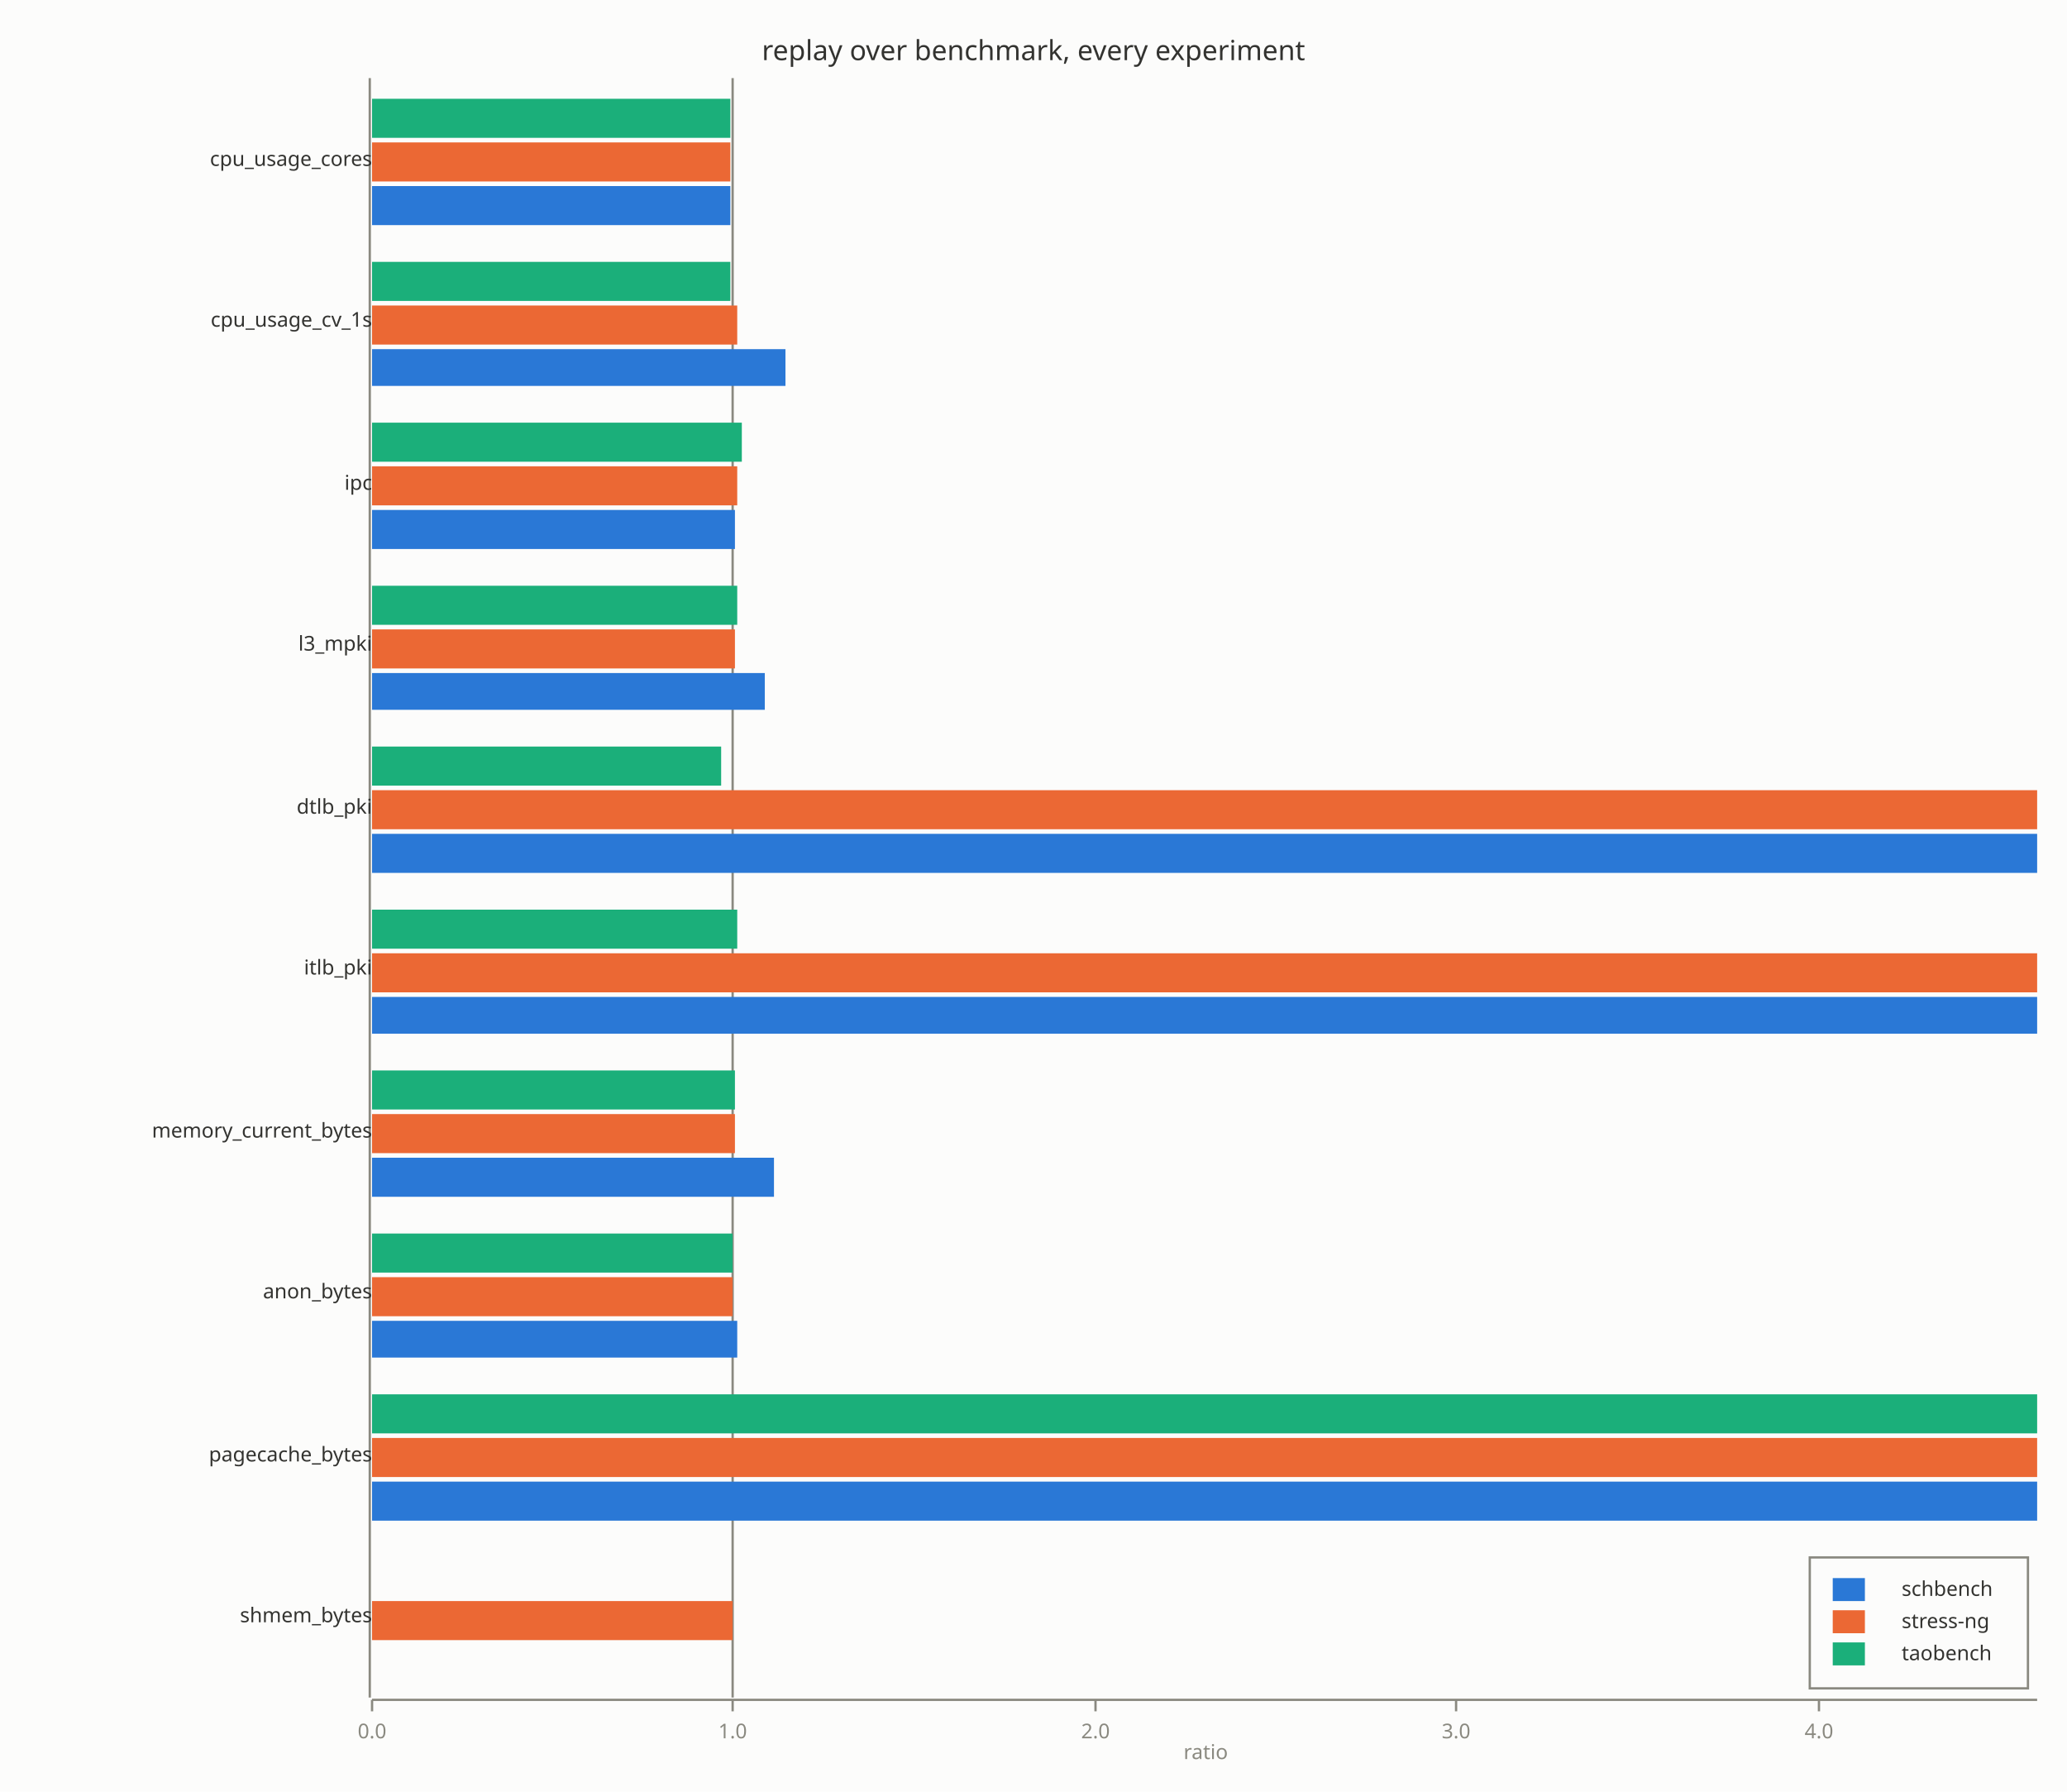
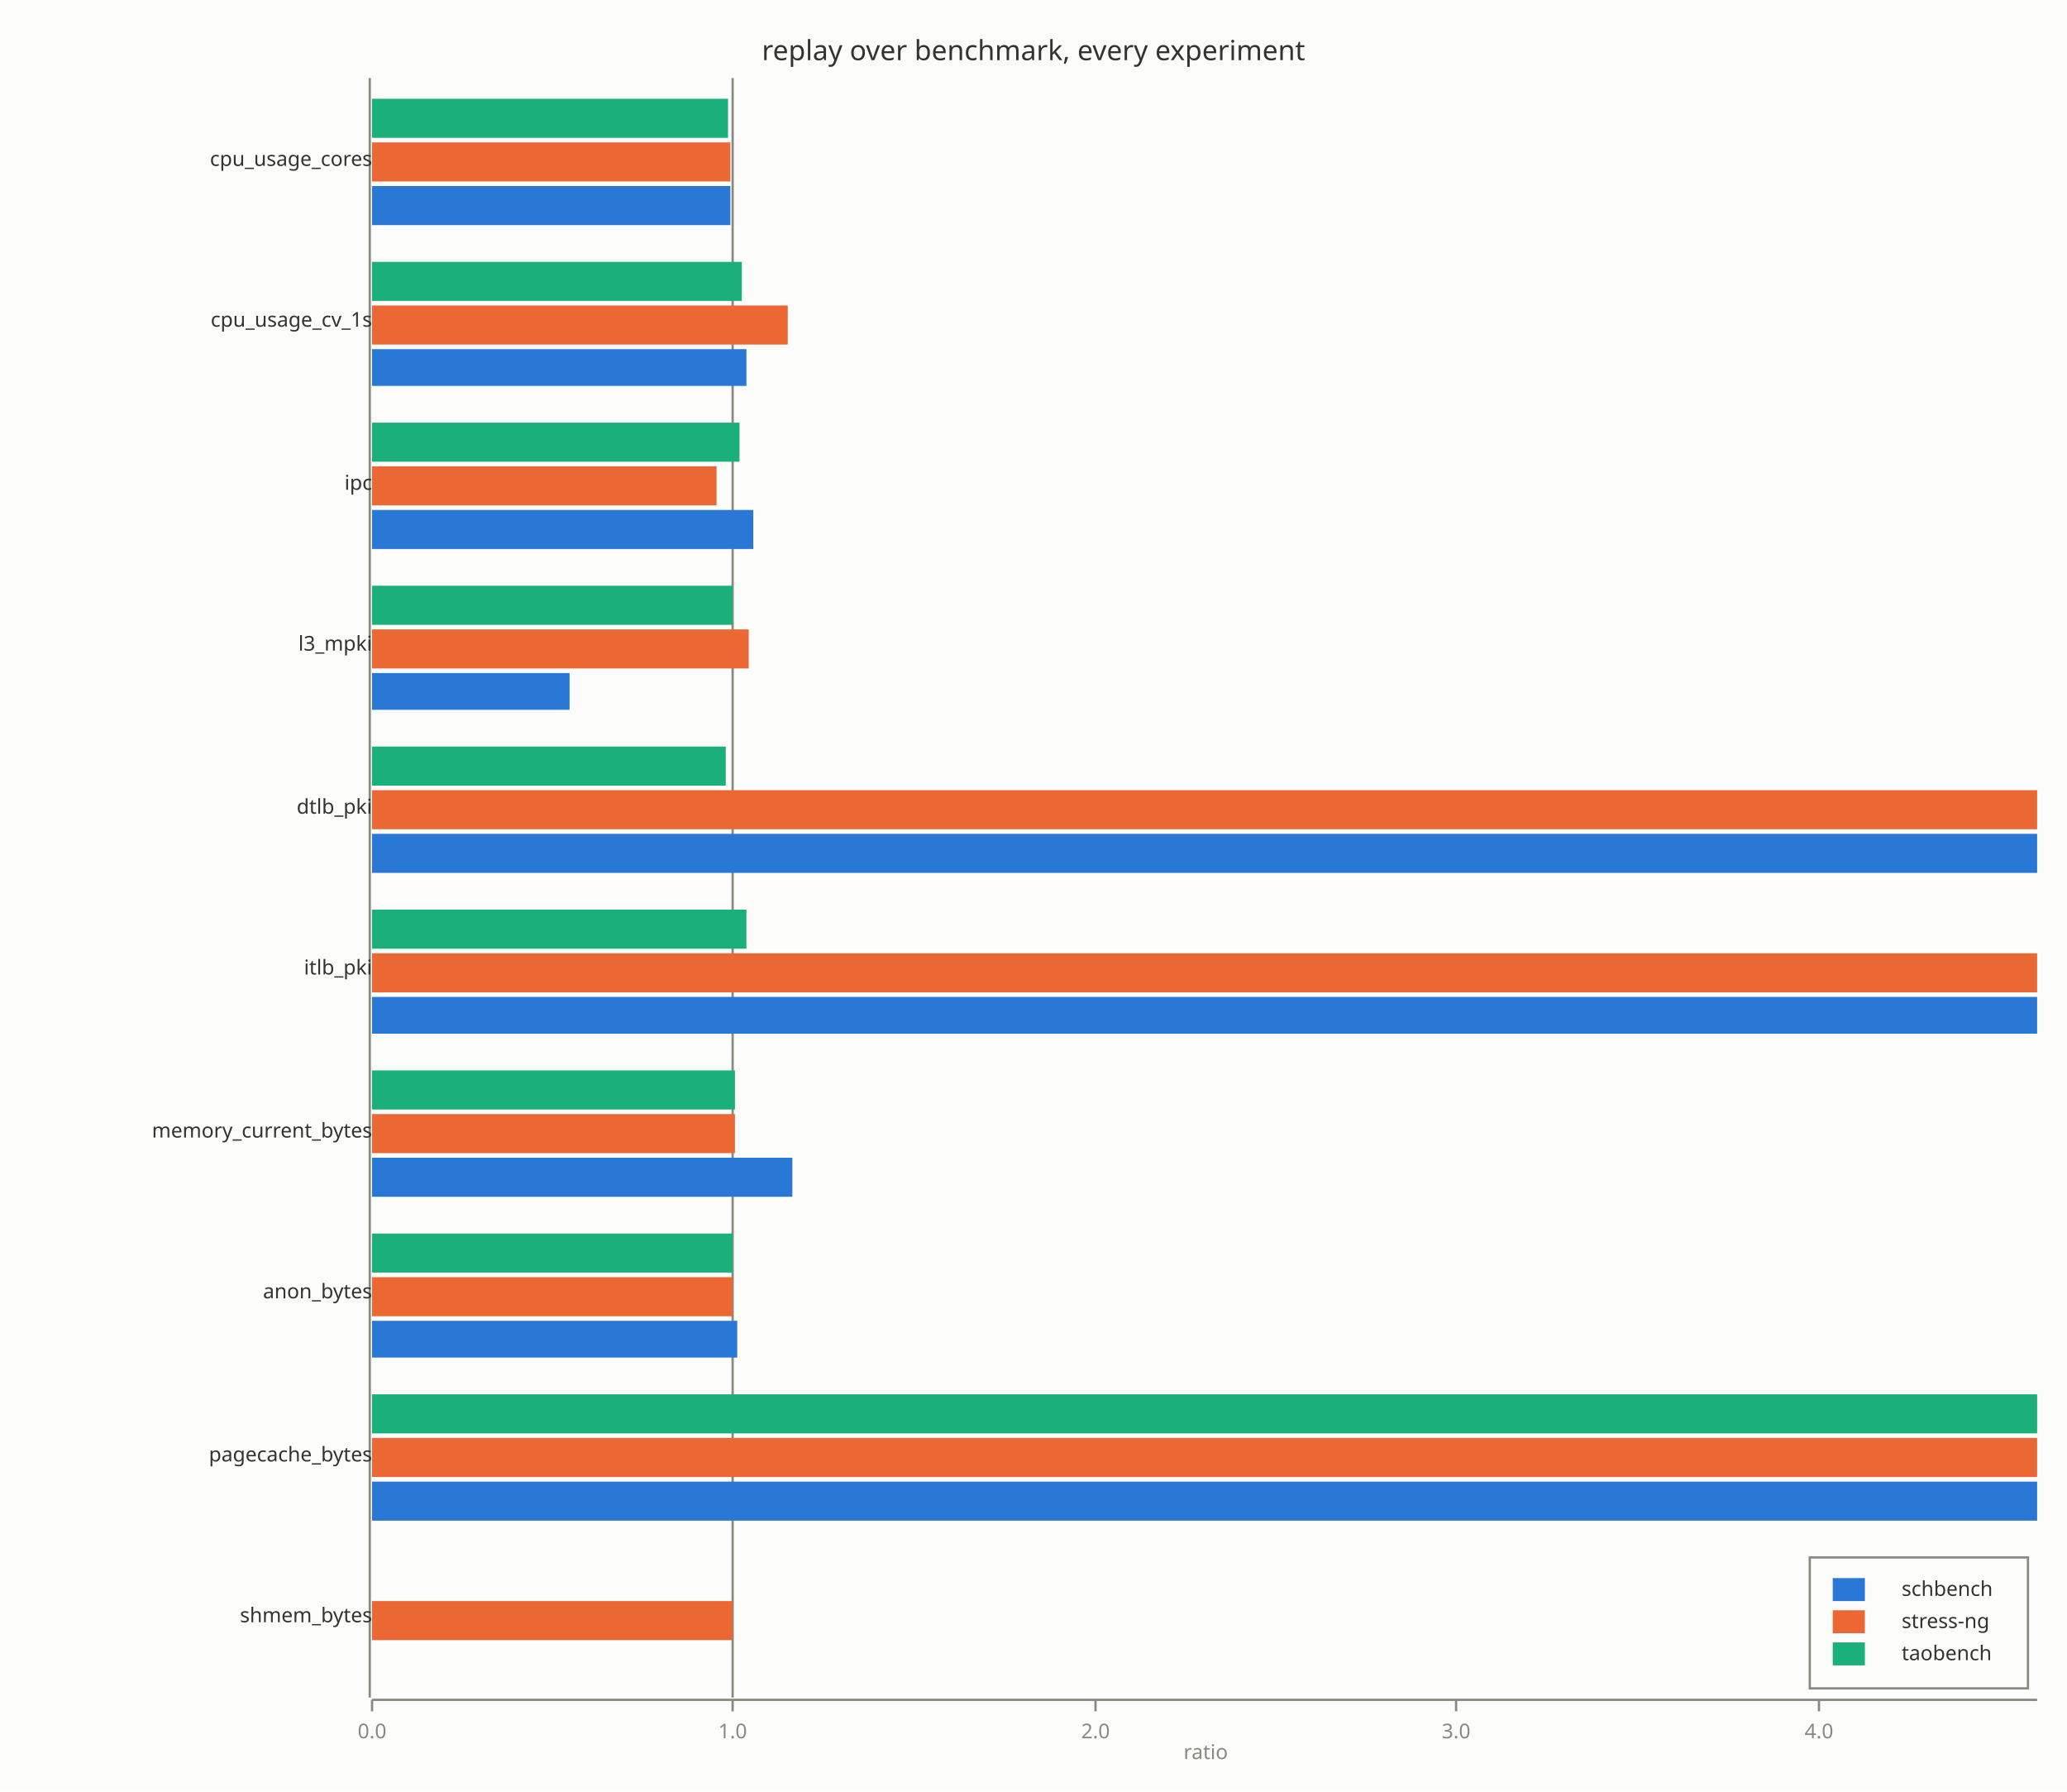
<svg xmlns="http://www.w3.org/2000/svg" width="900" height="780" viewBox="0 0 900 780">
  <rect x="0" y="0" width="900" height="780" opacity="1" fill="#FCFCFB" stroke="none" />
  <text x="450" y="17" dy="0.76em" text-anchor="middle" font-family="sans-serif" font-size="12.097" opacity="1" fill="#333330">
replay over benchmark, every experiment
</text>
  <text x="525" y="768" dy="-0.5ex" text-anchor="middle" font-family="sans-serif" font-size="8.871" opacity="1" fill="#8A8980">
ratio
</text>
  <polyline fill="none" opacity="1" stroke="#8A8980" stroke-width="1" points="161,34 161,739 " />
  <polyline fill="none" opacity="1" stroke="#8A8980" stroke-width="1" points="162,740 887,740 " />
  <text x="162" y="750" dy="0.76em" text-anchor="middle" font-family="sans-serif" font-size="8.871" opacity="1" fill="#8A8980">
0.0
</text>
  <polyline fill="none" opacity="1" stroke="#8A8980" stroke-width="1" points="162,740 162,745 " />
  <text x="319" y="750" dy="0.76em" text-anchor="middle" font-family="sans-serif" font-size="8.871" opacity="1" fill="#8A8980">
1.0
</text>
  <polyline fill="none" opacity="1" stroke="#8A8980" stroke-width="1" points="319,740 319,745 " />
  <text x="477" y="750" dy="0.76em" text-anchor="middle" font-family="sans-serif" font-size="8.871" opacity="1" fill="#8A8980">
2.0
</text>
  <polyline fill="none" opacity="1" stroke="#8A8980" stroke-width="1" points="477,740 477,745 " />
  <text x="634" y="750" dy="0.76em" text-anchor="middle" font-family="sans-serif" font-size="8.871" opacity="1" fill="#8A8980">
3.0
</text>
  <polyline fill="none" opacity="1" stroke="#8A8980" stroke-width="1" points="634,740 634,745 " />
  <text x="792" y="750" dy="0.76em" text-anchor="middle" font-family="sans-serif" font-size="8.871" opacity="1" fill="#8A8980">
4.0
</text>
  <polyline fill="none" opacity="1" stroke="#8A8980" stroke-width="1" points="792,740 792,745 " />
  <polyline fill="none" opacity="1" stroke="#8A8980" stroke-width="1" points="319,739 319,34 " />
  <rect x="162" y="81" width="156" height="17" opacity="1" fill="#2A78D6" stroke="none" />
-   <rect x="162" y="152" width="180" height="16" opacity="1" fill="#2A78D6" stroke="none" />
-   <rect x="162" y="222" width="158" height="17" opacity="1" fill="#2A78D6" stroke="none" />
-   <rect x="162" y="293" width="171" height="16" opacity="1" fill="#2A78D6" stroke="none" />
+   <rect x="162" y="152" width="163" height="16" opacity="1" fill="#2A78D6" stroke="none" />
+   <rect x="162" y="222" width="166" height="17" opacity="1" fill="#2A78D6" stroke="none" />
+   <rect x="162" y="293" width="86" height="16" opacity="1" fill="#2A78D6" stroke="none" />
  <rect x="162" y="363" width="725" height="17" opacity="1" fill="#2A78D6" stroke="none" />
  <rect x="162" y="434" width="725" height="16" opacity="1" fill="#2A78D6" stroke="none" />
-   <rect x="162" y="504" width="175" height="17" opacity="1" fill="#2A78D6" stroke="none" />
+   <rect x="162" y="504" width="183" height="17" opacity="1" fill="#2A78D6" stroke="none" />
  <rect x="162" y="575" width="159" height="16" opacity="1" fill="#2A78D6" stroke="none" />
  <rect x="162" y="645" width="725" height="17" opacity="1" fill="#2A78D6" stroke="none" />
  <rect x="162" y="62" width="156" height="17" opacity="1" fill="#EB6834" stroke="none" />
-   <rect x="162" y="133" width="159" height="17" opacity="1" fill="#EB6834" stroke="none" />
-   <rect x="162" y="203" width="159" height="17" opacity="1" fill="#EB6834" stroke="none" />
-   <rect x="162" y="274" width="158" height="17" opacity="1" fill="#EB6834" stroke="none" />
+   <rect x="162" y="133" width="181" height="17" opacity="1" fill="#EB6834" stroke="none" />
+   <rect x="162" y="203" width="150" height="17" opacity="1" fill="#EB6834" stroke="none" />
+   <rect x="162" y="274" width="164" height="17" opacity="1" fill="#EB6834" stroke="none" />
  <rect x="162" y="344" width="725" height="17" opacity="1" fill="#EB6834" stroke="none" />
  <rect x="162" y="415" width="725" height="17" opacity="1" fill="#EB6834" stroke="none" />
  <rect x="162" y="485" width="158" height="17" opacity="1" fill="#EB6834" stroke="none" />
  <rect x="162" y="556" width="157" height="17" opacity="1" fill="#EB6834" stroke="none" />
  <rect x="162" y="626" width="725" height="17" opacity="1" fill="#EB6834" stroke="none" />
  <rect x="162" y="697" width="157" height="17" opacity="1" fill="#EB6834" stroke="none" />
-   <rect x="162" y="43" width="156" height="17" opacity="1" fill="#1BAF7A" stroke="none" />
-   <rect x="162" y="114" width="156" height="17" opacity="1" fill="#1BAF7A" stroke="none" />
-   <rect x="162" y="184" width="161" height="17" opacity="1" fill="#1BAF7A" stroke="none" />
-   <rect x="162" y="255" width="159" height="17" opacity="1" fill="#1BAF7A" stroke="none" />
-   <rect x="162" y="325" width="152" height="17" opacity="1" fill="#1BAF7A" stroke="none" />
-   <rect x="162" y="396" width="159" height="17" opacity="1" fill="#1BAF7A" stroke="none" />
+   <rect x="162" y="43" width="155" height="17" opacity="1" fill="#1BAF7A" stroke="none" />
+   <rect x="162" y="114" width="161" height="17" opacity="1" fill="#1BAF7A" stroke="none" />
+   <rect x="162" y="184" width="160" height="17" opacity="1" fill="#1BAF7A" stroke="none" />
+   <rect x="162" y="255" width="157" height="17" opacity="1" fill="#1BAF7A" stroke="none" />
+   <rect x="162" y="325" width="154" height="17" opacity="1" fill="#1BAF7A" stroke="none" />
+   <rect x="162" y="396" width="163" height="17" opacity="1" fill="#1BAF7A" stroke="none" />
  <rect x="162" y="466" width="158" height="17" opacity="1" fill="#1BAF7A" stroke="none" />
  <rect x="162" y="537" width="157" height="17" opacity="1" fill="#1BAF7A" stroke="none" />
  <rect x="162" y="607" width="725" height="17" opacity="1" fill="#1BAF7A" stroke="none" />
  <text x="162" y="70" dy="0.5ex" text-anchor="end" font-family="sans-serif" font-size="8.871" opacity="1" fill="#333330">
cpu_usage_cores
</text>
  <text x="162" y="140" dy="0.5ex" text-anchor="end" font-family="sans-serif" font-size="8.871" opacity="1" fill="#333330">
cpu_usage_cv_1s
</text>
  <text x="162" y="211" dy="0.5ex" text-anchor="end" font-family="sans-serif" font-size="8.871" opacity="1" fill="#333330">
ipc
</text>
  <text x="162" y="281" dy="0.5ex" text-anchor="end" font-family="sans-serif" font-size="8.871" opacity="1" fill="#333330">
l3_mpki
</text>
  <text x="162" y="352" dy="0.5ex" text-anchor="end" font-family="sans-serif" font-size="8.871" opacity="1" fill="#333330">
dtlb_pki
</text>
  <text x="162" y="422" dy="0.5ex" text-anchor="end" font-family="sans-serif" font-size="8.871" opacity="1" fill="#333330">
itlb_pki
</text>
  <text x="162" y="493" dy="0.5ex" text-anchor="end" font-family="sans-serif" font-size="8.871" opacity="1" fill="#333330">
memory_current_bytes
</text>
  <text x="162" y="563" dy="0.5ex" text-anchor="end" font-family="sans-serif" font-size="8.871" opacity="1" fill="#333330">
anon_bytes
</text>
  <text x="162" y="634" dy="0.5ex" text-anchor="end" font-family="sans-serif" font-size="8.871" opacity="1" fill="#333330">
pagecache_bytes
</text>
  <text x="162" y="704" dy="0.5ex" text-anchor="end" font-family="sans-serif" font-size="8.871" opacity="1" fill="#333330">
shmem_bytes
</text>
  <rect x="788" y="678" width="95" height="57" opacity="1" fill="#FCFCFB" stroke="none" />
  <rect x="788" y="678" width="95" height="57" opacity="1" fill="none" stroke="#8A8980" />
  <text x="828" y="688" dy="0.76em" text-anchor="start" font-family="sans-serif" font-size="8.871" opacity="1" fill="#333330">
schbench
</text>
  <text x="828" y="702" dy="0.76em" text-anchor="start" font-family="sans-serif" font-size="8.871" opacity="1" fill="#333330">
stress-ng
</text>
  <text x="828" y="716" dy="0.76em" text-anchor="start" font-family="sans-serif" font-size="8.871" opacity="1" fill="#333330">
taobench
</text>
  <rect x="798" y="687" width="14" height="10" opacity="1" fill="#2A78D6" stroke="none" />
  <rect x="798" y="701" width="14" height="10" opacity="1" fill="#EB6834" stroke="none" />
  <rect x="798" y="715" width="14" height="10" opacity="1" fill="#1BAF7A" stroke="none" />
</svg>
